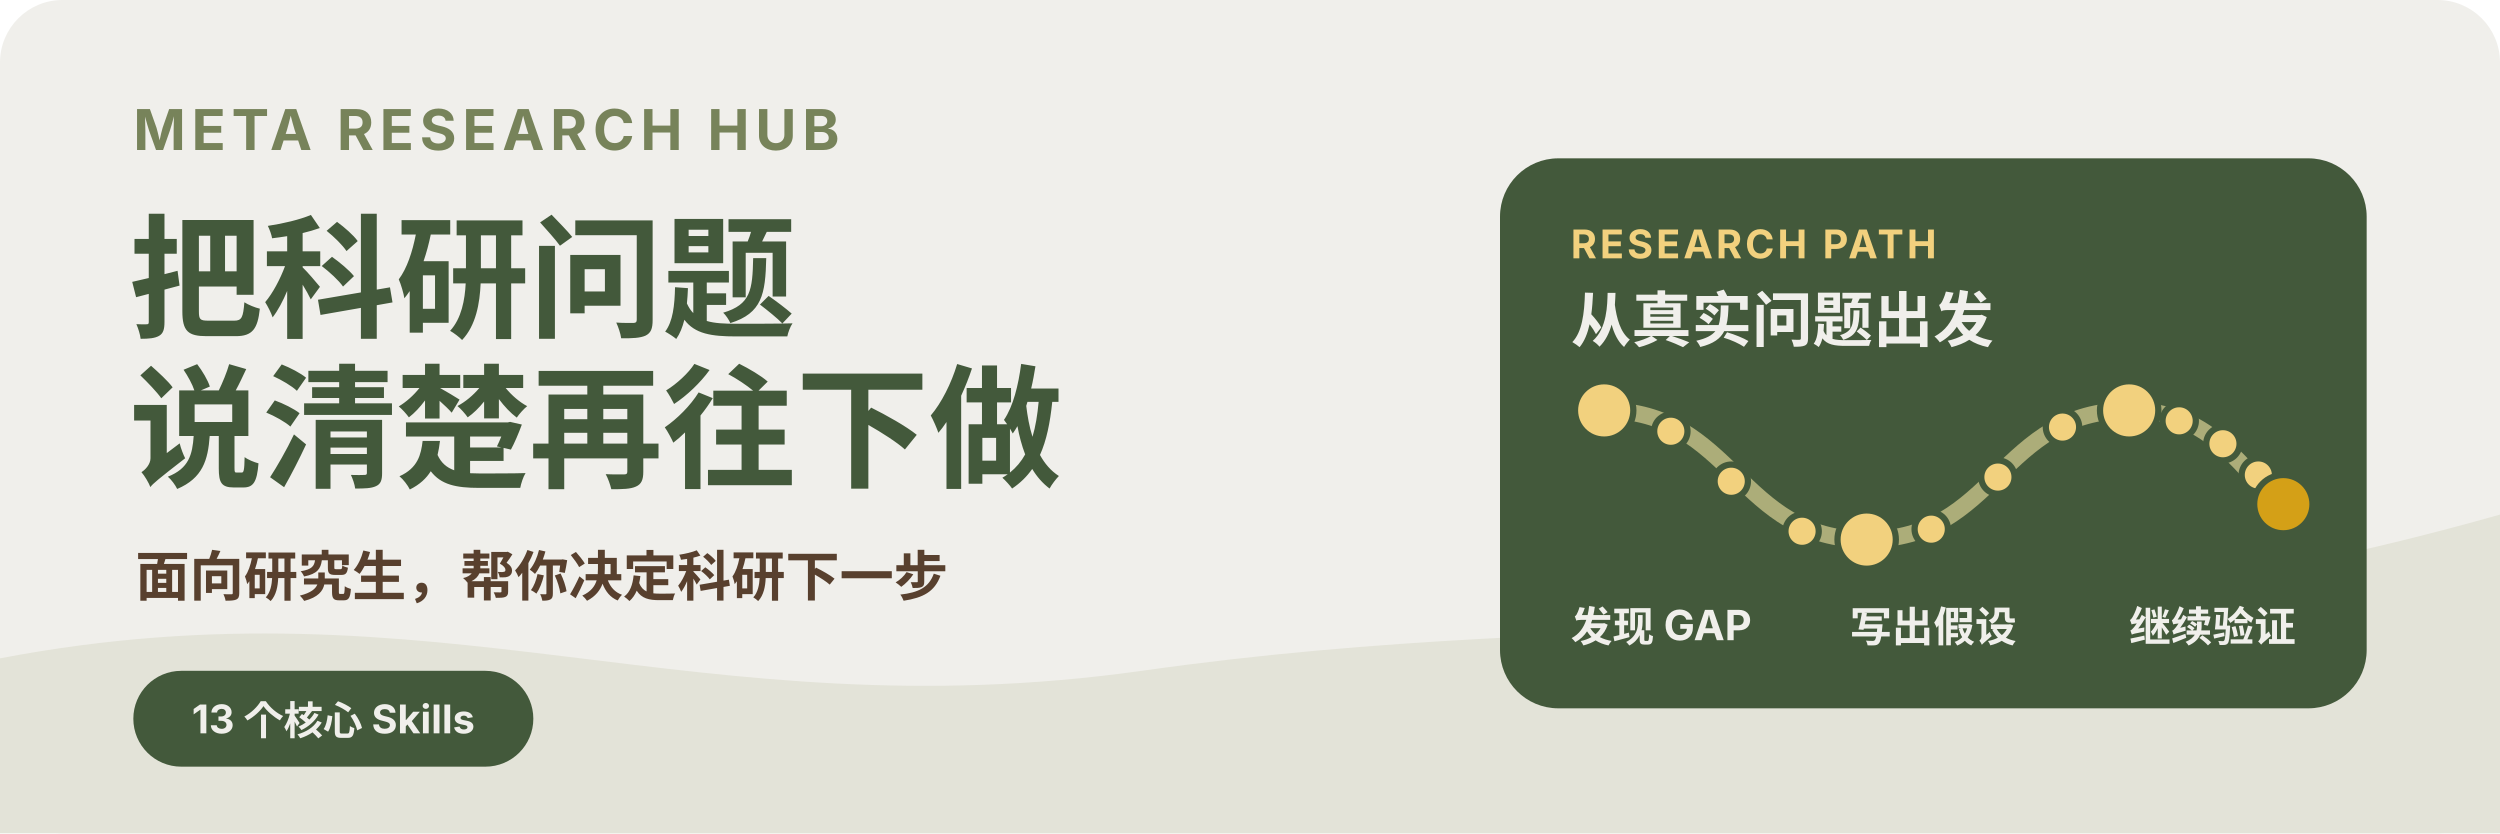
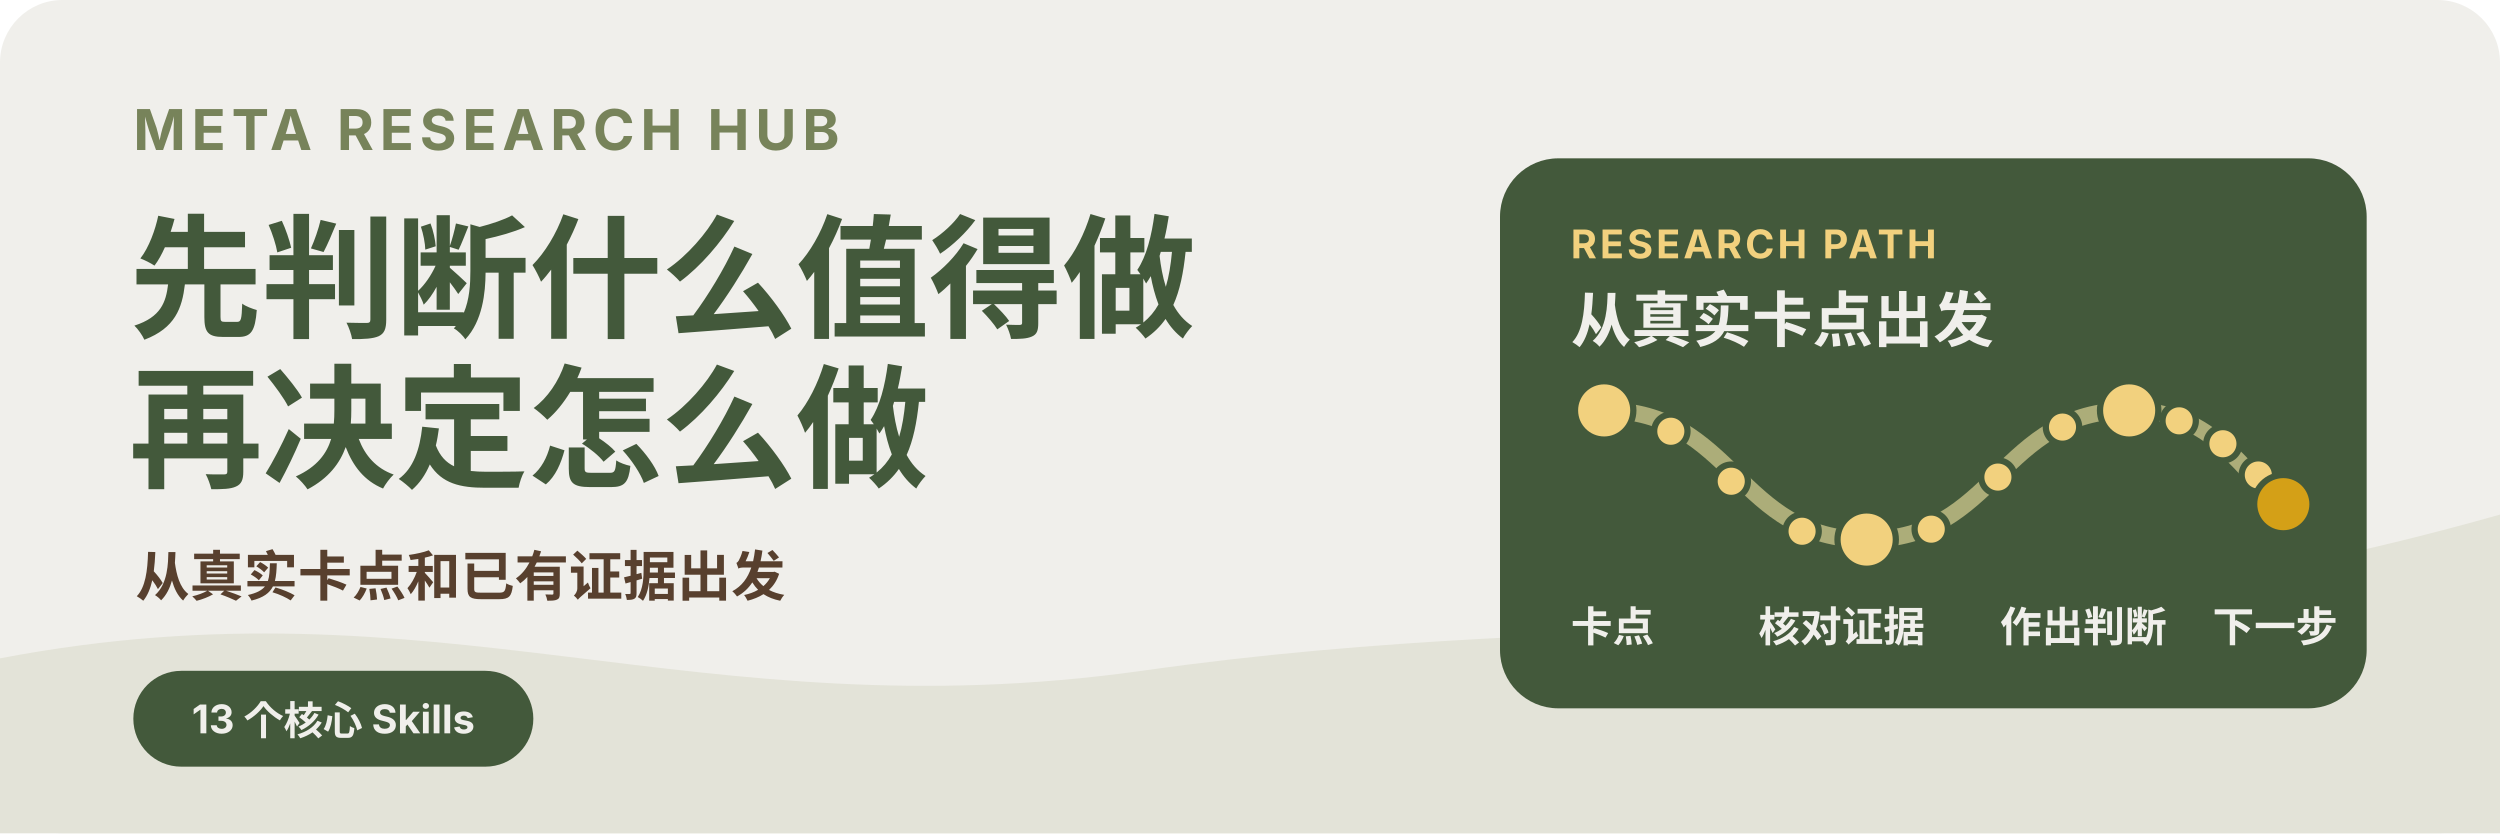
<svg xmlns="http://www.w3.org/2000/svg" width="1200" height="400" viewBox="0 0 1200 400" role="img" aria-labelledby="title desc">
  <rect width="1200" height="400" rx="30" fill="#F0EFEB" />
  <path d="M0 316 C210 276 334 352 548 322 C780 289 942 320 1200 247 V400 H0 Z" fill="#E3E3D8" />
  <g font-family="-apple-system,BlinkMacSystemFont,'Segoe UI','PingFang SC','Microsoft YaHei',sans-serif">
    <text x="64" y="72" font-size="27" font-weight="750" letter-spacing="2.8" fill="#77835A">META RESEARCH HUB</text>
-     <text x="62" y="157" font-size="64" font-weight="800" fill="#43593B">把科研问题</text>
-     <text x="62" y="229" font-size="64" font-weight="800" fill="#43593B">说清楚再往下做</text>
-     <text x="65" y="286" font-size="26" font-weight="650" fill="#58402E">面向研究生，帮你决定科研下一步</text>
+     <text x="62" y="157" font-size="64" font-weight="800" fill="#43593B">先判断什么值得做</text>
+     <text x="62" y="229" font-size="64" font-weight="800" fill="#43593B">再决定怎么做</text>
+     <text x="65" y="286" font-size="26" font-weight="650" fill="#58402E">从真实卡点和已有证据出发</text>
    <g transform="translate(64 322)">
      <rect width="192" height="46" rx="23" fill="#43593B" />
      <text x="96" y="30" text-anchor="middle" font-size="19" font-weight="700" fill="#F0EFEB">13 个核心 Skills</text>
    </g>
    <g transform="translate(720 76)">
      <rect width="416" height="264" rx="28" fill="#43593B" />
      <text x="34" y="48" font-size="19" font-weight="700" letter-spacing="1.5" fill="#F2D17E">RESEARCH PATH</text>
-       <text x="34" y="88" font-size="29" font-weight="750" fill="#F0EFEB">从真实问题出发</text>
+       <text x="34" y="88" font-size="29" font-weight="750" fill="#F0EFEB">从真实卡点出发</text>
      <g transform="translate(0 -22)">
        <path d="M50 143 C112 143 114 205 176 205 C238 205 240 143 302 143 C344 143 356 174 376 188" fill="none" stroke="#ACAD79" stroke-width="8" stroke-linecap="round" />
        <g fill="#F2D17E" stroke="#43593B" stroke-width="3">
          <circle cx="50" cy="143" r="14" />
          <circle cx="82" cy="153" r="8" />
          <circle cx="111" cy="177" r="8" />
          <circle cx="145" cy="201" r="8" />
          <circle cx="176" cy="205" r="14" />
          <circle cx="207" cy="200" r="8" />
          <circle cx="239" cy="175" r="8" />
          <circle cx="270" cy="151" r="8" />
          <circle cx="302" cy="143" r="14" />
          <circle cx="326" cy="148" r="8" />
          <circle cx="347" cy="159" r="8" />
          <circle cx="364" cy="174" r="8" />
          <circle cx="376" cy="188" r="14" fill="#D4A017" />
        </g>
      </g>
      <g font-size="20" font-weight="700" fill="#F0EFEB">
-         <text x="34" y="232">发现 GAP</text>
-         <text x="168" y="232">写出假设</text>
-         <text x="302" y="232">继续验证</text>
+         <text x="34" y="232">卡点</text>
+         <text x="124" y="232">核对证据</text>
+         <text x="240" y="232">作出判断</text>
+         <text x="342" y="232">下一步</text>
      </g>
    </g>
  </g>
</svg>
